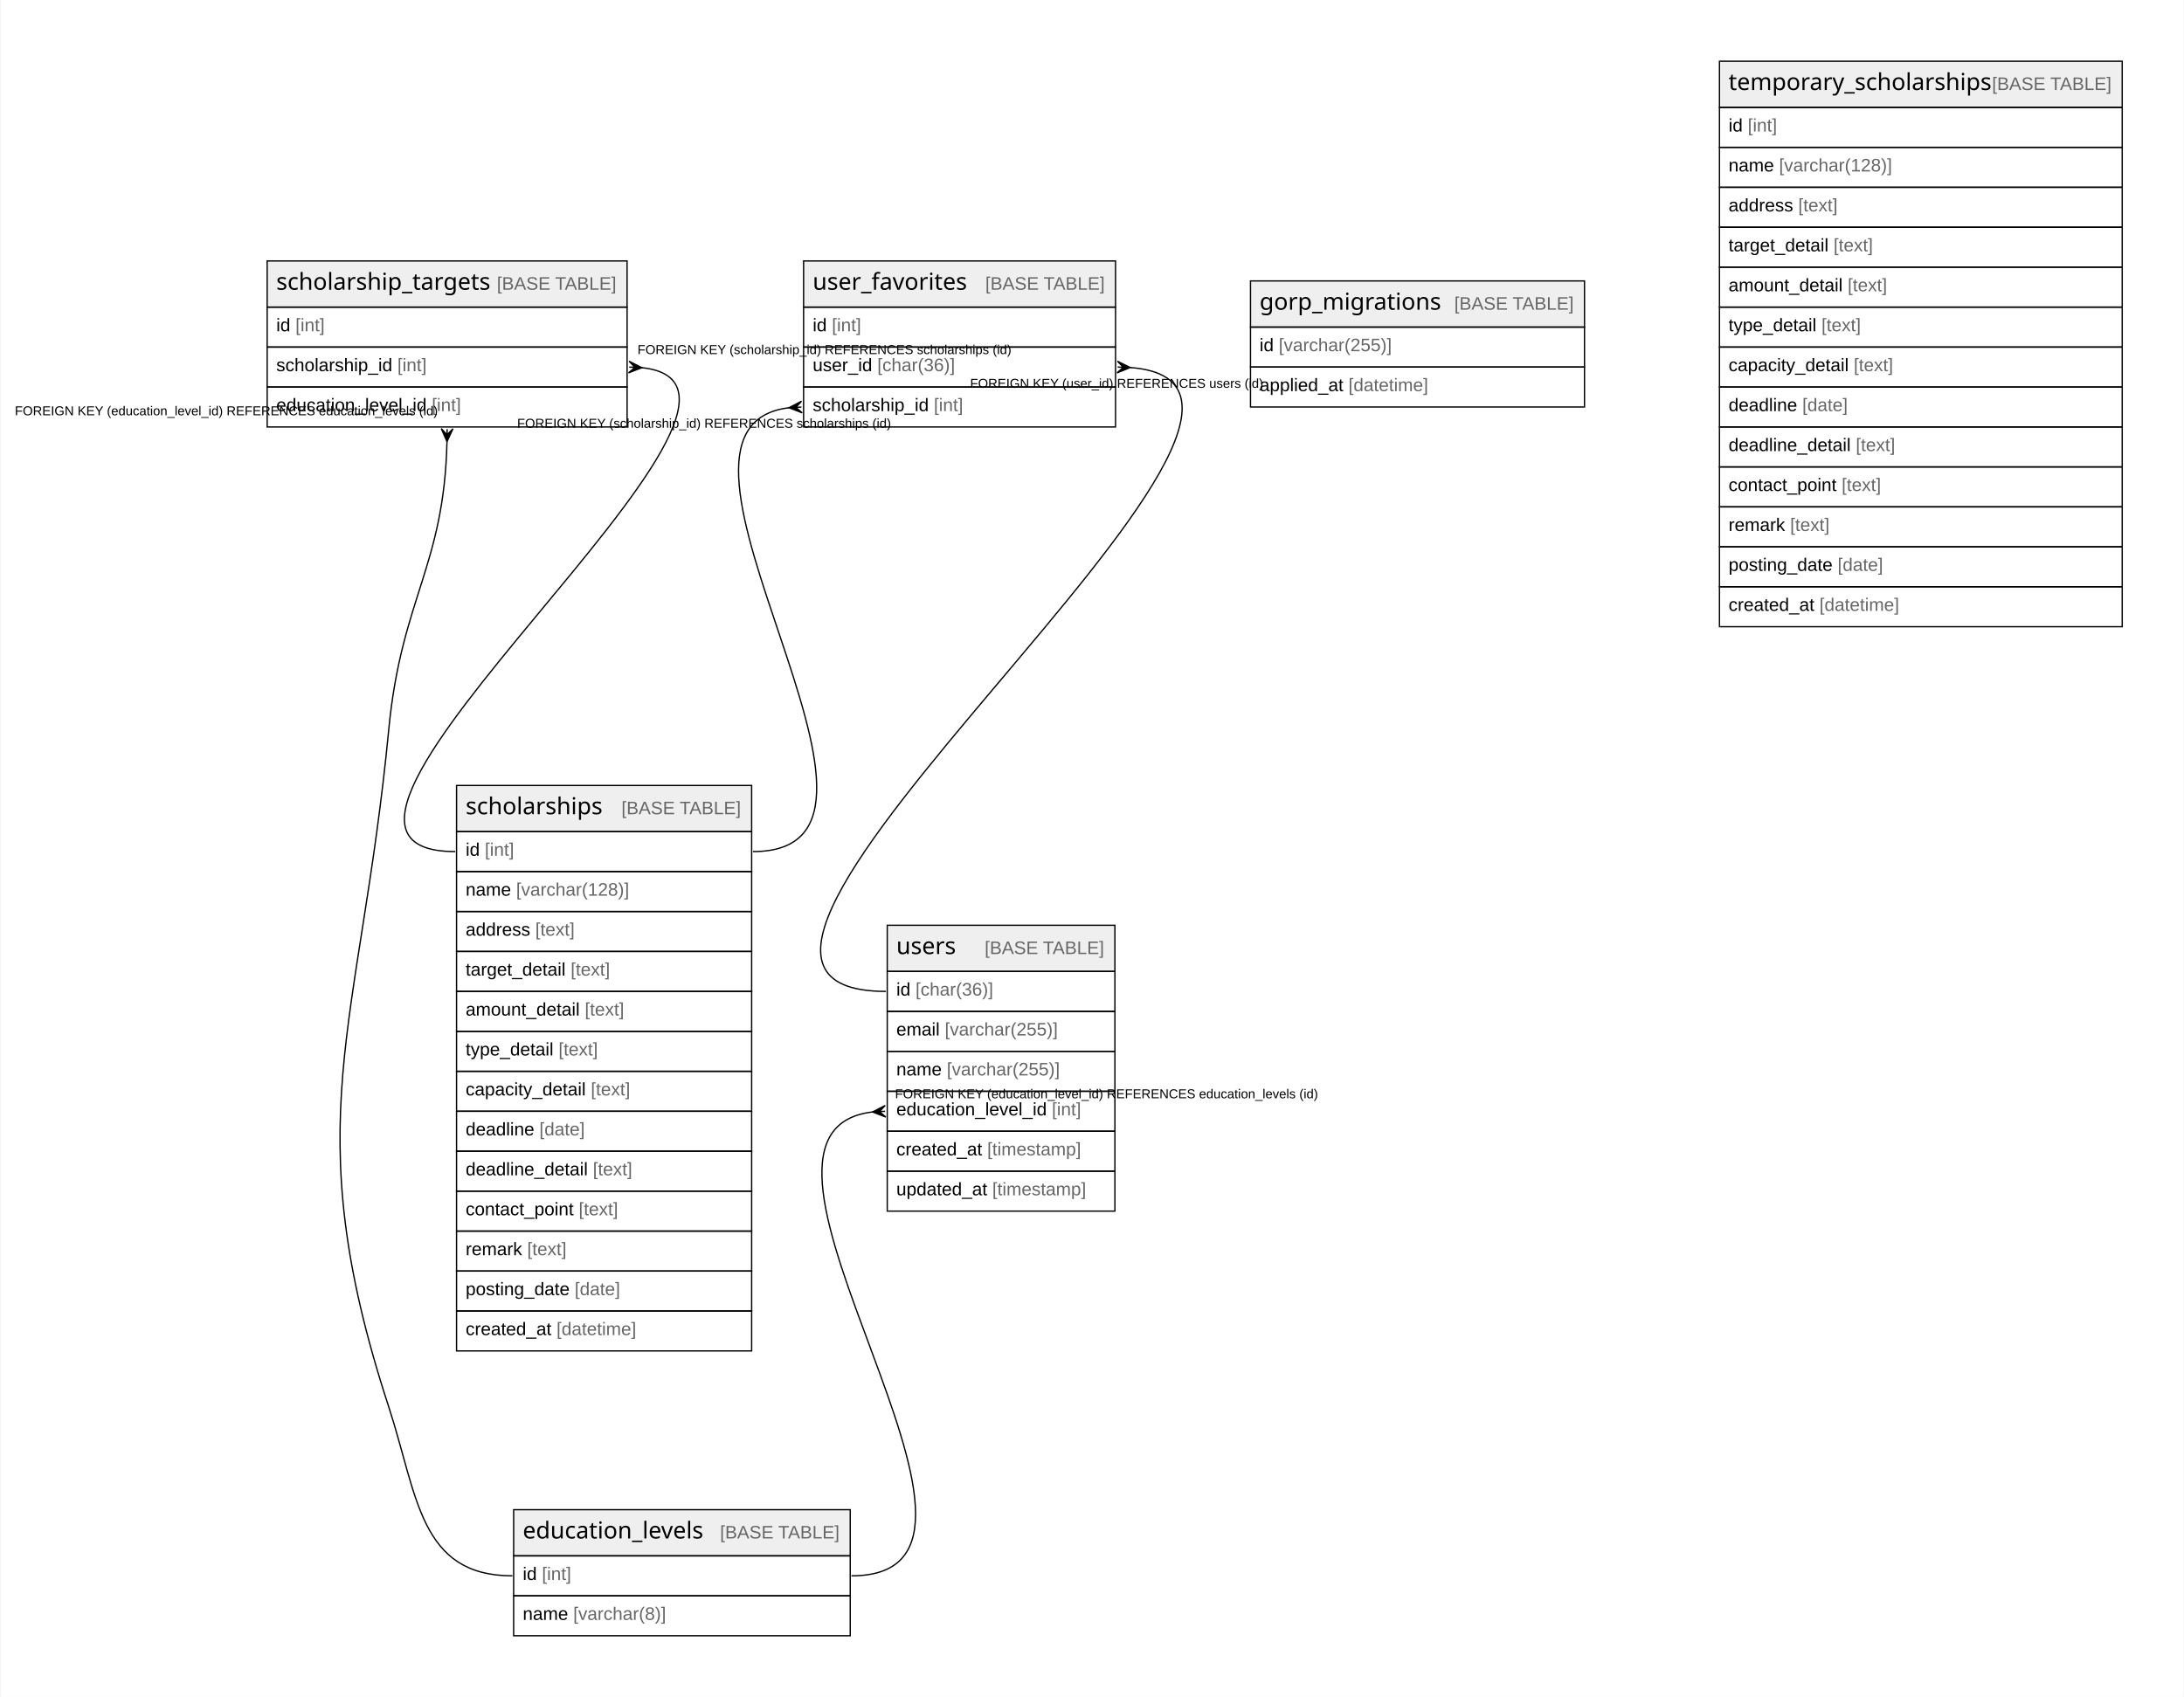
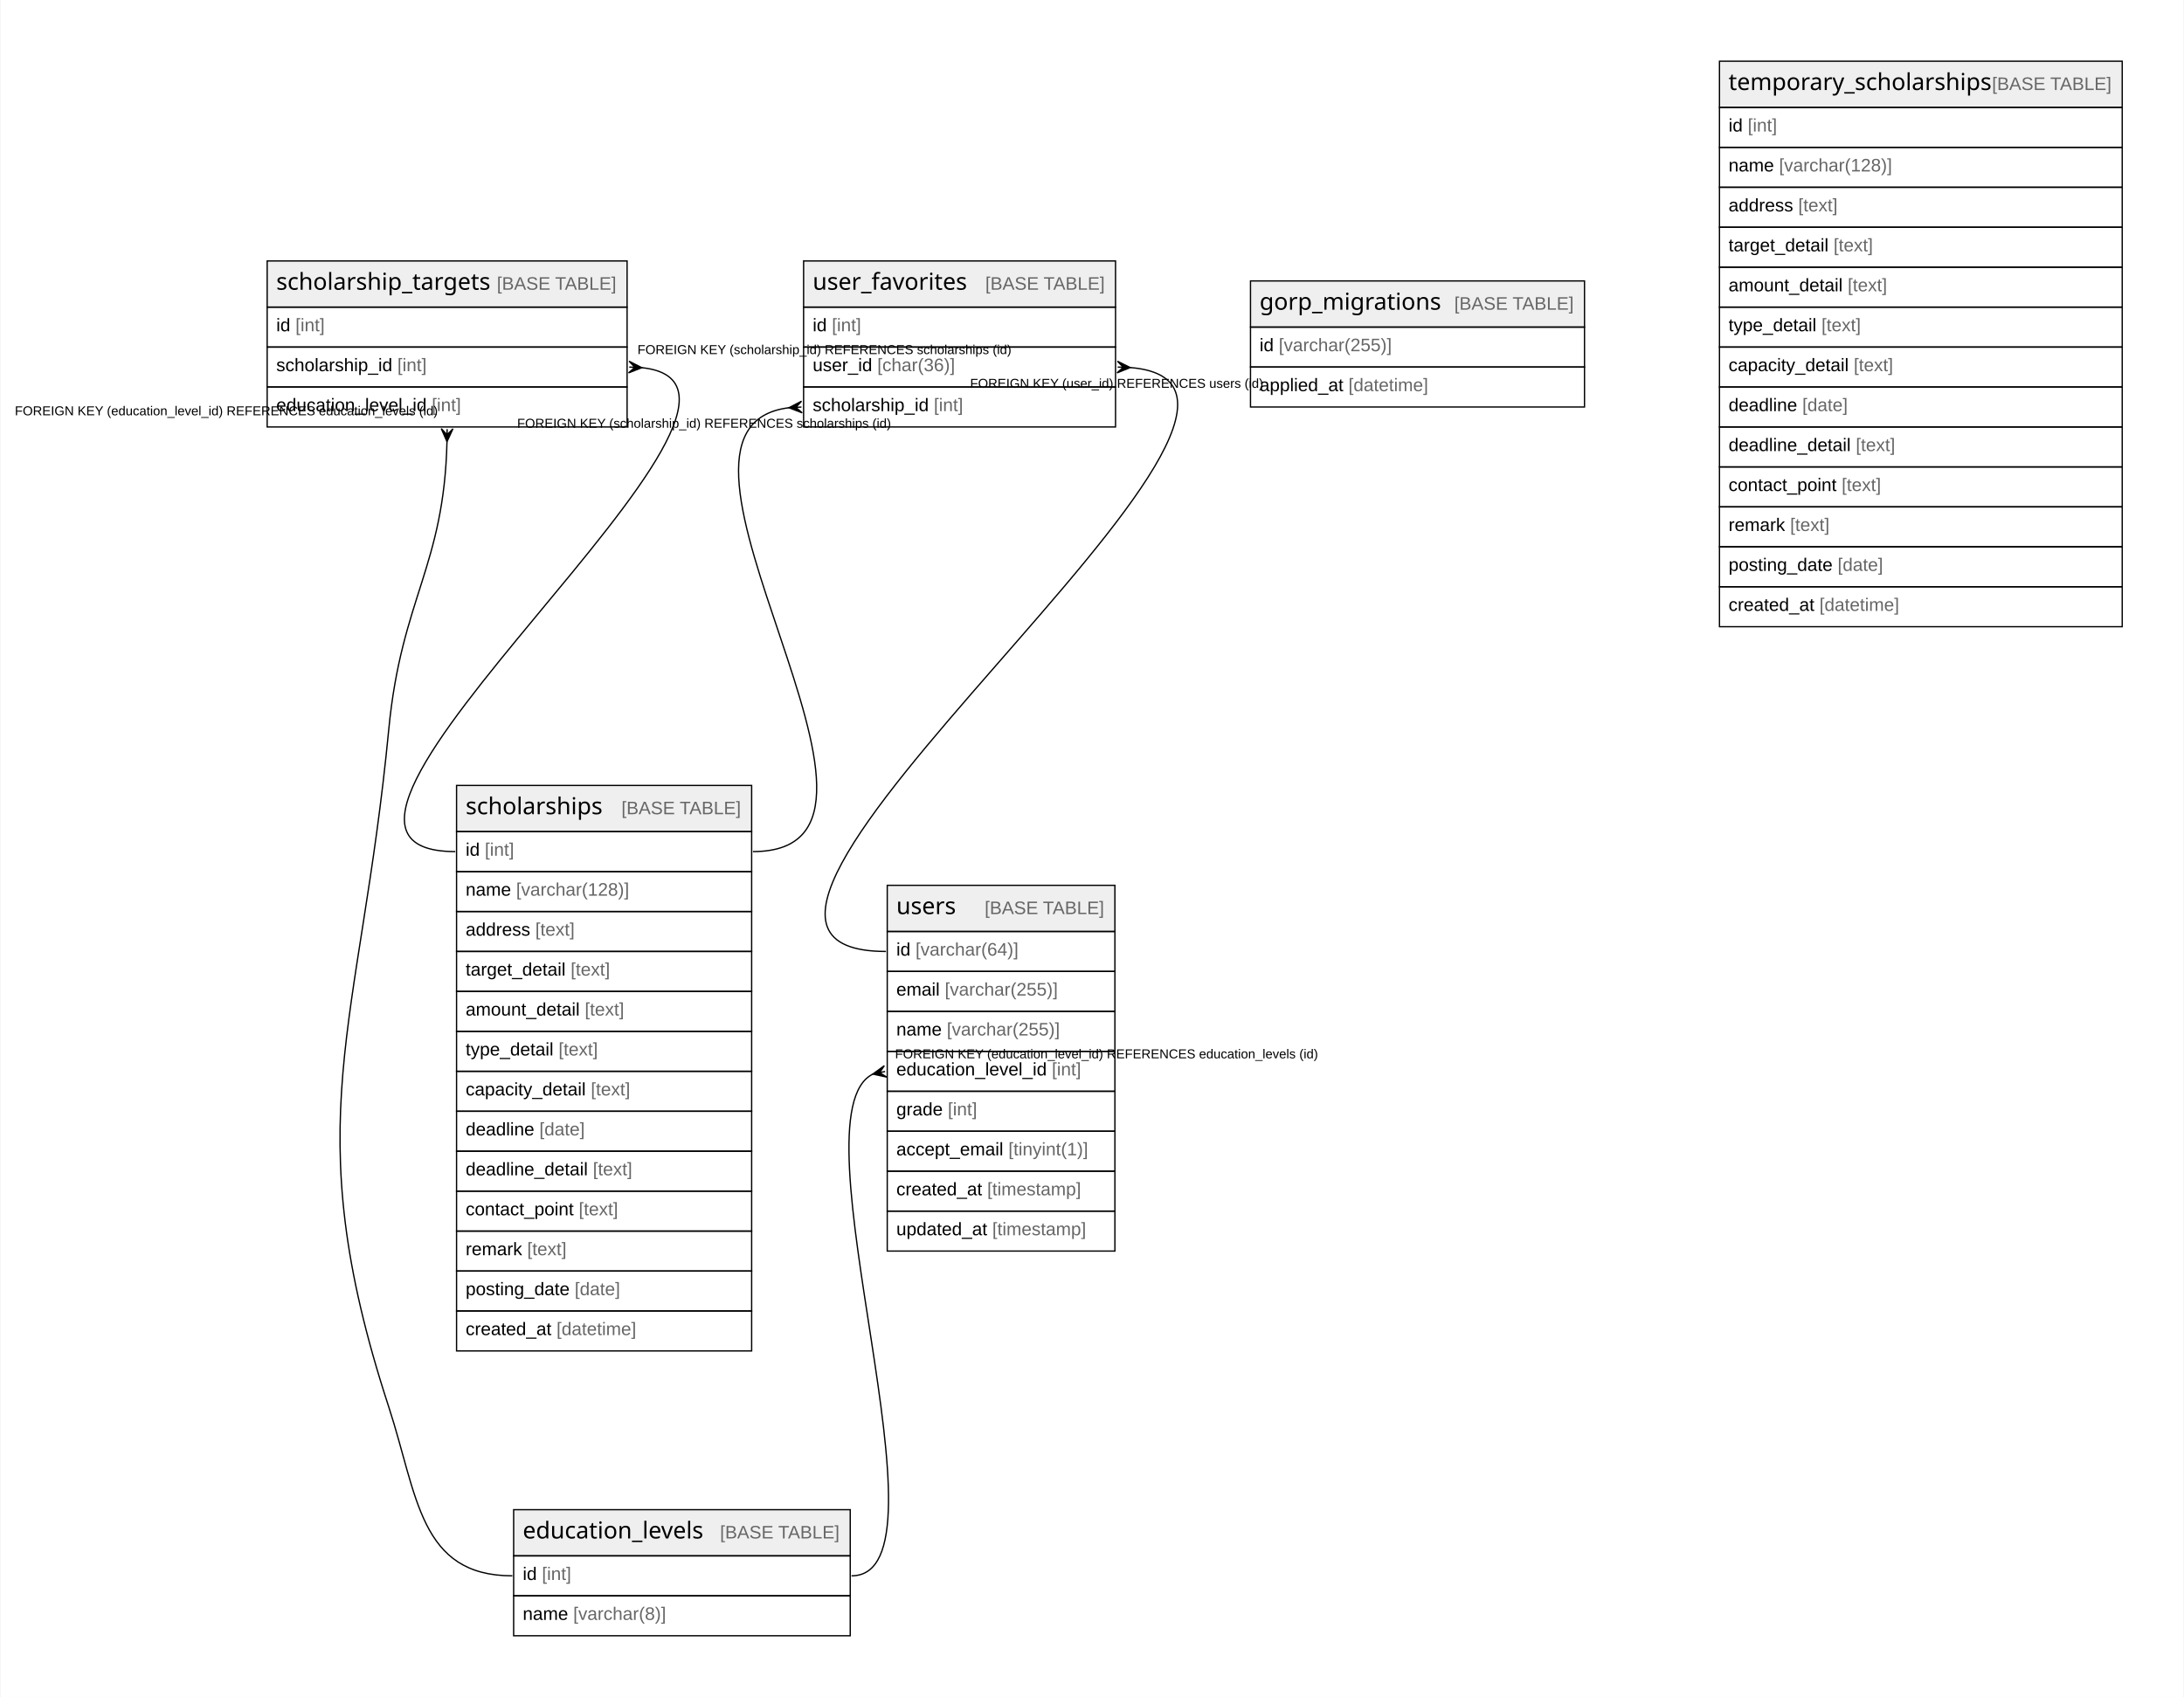
<svg xmlns="http://www.w3.org/2000/svg" width="1683pt" height="1308pt" viewBox="0.00 0.00 1682.67 1308.40">
  <g id="graph0" class="graph" transform="scale(1 1) rotate(0) translate(4 1304.4)">
    <polygon fill="white" stroke="none" points="-4,4 -4,-1304.4 1678.67,-1304.4 1678.67,4 -4,4" />
    <g id="node1" class="node">
      <polygon fill="#efefef" stroke="none" points="391.52,-104.8 391.52,-140.4 650.97,-140.4 650.97,-104.8 391.52,-104.8" />
      <polygon fill="none" stroke="black" points="391.52,-104.8 391.52,-140.4 650.97,-140.4 650.97,-104.8 391.52,-104.8" />
      <text text-anchor="start" x="398.52" y="-118.2" font-family="Arial Bold" font-size="18.00">education_levels</text>
      <text text-anchor="start" x="519.48" y="-118.2" font-family="Arial" font-size="14.00">    </text>
      <text text-anchor="start" x="550.6" y="-118.2" font-family="Arial" font-size="14.00" fill="#666666">[BASE TABLE]</text>
      <polygon fill="none" stroke="black" points="391.52,-74 391.52,-104.8 650.97,-104.8 650.97,-74 391.52,-74" />
      <text text-anchor="start" x="398.52" y="-86.2" font-family="Arial" font-size="14.00">id </text>
      <text text-anchor="start" x="413.31" y="-86.2" font-family="Arial" font-size="14.00" fill="#666666">[int]</text>
      <polygon fill="none" stroke="black" points="391.52,-43.2 391.52,-74 650.97,-74 650.97,-43.2 391.52,-43.2" />
      <text text-anchor="start" x="398.52" y="-55.4" font-family="Arial" font-size="14.00">name </text>
      <text text-anchor="start" x="437.43" y="-55.4" font-family="Arial" font-size="14.00" fill="#666666">[varchar(8)]</text>
    </g>
    <g id="node2" class="node">
      <polygon fill="#efefef" stroke="none" points="959.51,-1052.2 959.51,-1087.8 1216.98,-1087.8 1216.98,-1052.2 959.51,-1052.2" />
      <polygon fill="none" stroke="black" points="959.51,-1052.2 959.51,-1087.8 1216.98,-1087.8 1216.98,-1052.2 959.51,-1052.2" />
      <text text-anchor="start" x="966.51" y="-1065.6" font-family="Arial Bold" font-size="18.00">gorp_migrations</text>
      <text text-anchor="start" x="1085.49" y="-1065.6" font-family="Arial" font-size="14.00">    </text>
      <text text-anchor="start" x="1116.61" y="-1065.6" font-family="Arial" font-size="14.00" fill="#666666">[BASE TABLE]</text>
      <polygon fill="none" stroke="black" points="959.51,-1021.4 959.51,-1052.2 1216.98,-1052.2 1216.98,-1021.4 959.51,-1021.4" />
      <text text-anchor="start" x="966.51" y="-1033.6" font-family="Arial" font-size="14.00">id </text>
      <text text-anchor="start" x="981.29" y="-1033.6" font-family="Arial" font-size="14.00" fill="#666666">[varchar(255)]</text>
      <polygon fill="none" stroke="black" points="959.51,-990.6 959.51,-1021.4 1216.98,-1021.4 1216.98,-990.6 959.51,-990.6" />
      <text text-anchor="start" x="966.51" y="-1002.8" font-family="Arial" font-size="14.00">applied_at </text>
      <text text-anchor="start" x="1035.01" y="-1002.8" font-family="Arial" font-size="14.00" fill="#666666">[datetime]</text>
    </g>
    <g id="node3" class="node">
      <polygon fill="#efefef" stroke="none" points="201.52,-1067.6 201.52,-1103.2 478.97,-1103.2 478.97,-1067.6 201.52,-1067.6" />
      <polygon fill="none" stroke="black" points="201.52,-1067.6 201.52,-1103.2 478.97,-1103.2 478.97,-1067.6 201.52,-1067.6" />
      <text text-anchor="start" x="208.52" y="-1081" font-family="Arial Bold" font-size="18.00">scholarship_targets</text>
      <text text-anchor="start" x="347.48" y="-1081" font-family="Arial" font-size="14.00">    </text>
      <text text-anchor="start" x="378.6" y="-1081" font-family="Arial" font-size="14.00" fill="#666666">[BASE TABLE]</text>
      <polygon fill="none" stroke="black" points="201.52,-1036.8 201.52,-1067.6 478.97,-1067.6 478.97,-1036.8 201.52,-1036.8" />
      <text text-anchor="start" x="208.52" y="-1049" font-family="Arial" font-size="14.00">id </text>
      <text text-anchor="start" x="223.3" y="-1049" font-family="Arial" font-size="14.00" fill="#666666">[int]</text>
      <polygon fill="none" stroke="black" points="201.52,-1006 201.52,-1036.8 478.97,-1036.8 478.97,-1006 201.52,-1006" />
      <text text-anchor="start" x="208.52" y="-1018.2" font-family="Arial" font-size="14.00">scholarship_id </text>
      <text text-anchor="start" x="301.9" y="-1018.2" font-family="Arial" font-size="14.00" fill="#666666">[int]</text>
      <polygon fill="none" stroke="black" points="201.52,-975.2 201.52,-1006 478.97,-1006 478.97,-975.2 201.52,-975.2" />
      <text text-anchor="start" x="208.52" y="-987.4" font-family="Arial" font-size="14.00">education_level_id </text>
      <text text-anchor="start" x="328.39" y="-987.4" font-family="Arial" font-size="14.00" fill="#666666">[int]</text>
    </g>
    <g id="edge2" class="edge">
      <path fill="none" stroke="black" d="M340.13,-964C337.95,-867.5 304.96,-843.16 295.25,-742 273.06,-510.88 223.12,-440.29 295.25,-219.6 317.52,-151.44 318.82,-89.4 390.52,-89.4" />
      <polygon fill="black" stroke="black" points="340.13,-963.87 335.74,-973.92 340.19,-969.2 340.24,-973.53 340.24,-973.53 340.24,-973.53 340.19,-969.2 344.74,-973.82 340.13,-963.87" />
      <text text-anchor="start" x="7" y="-984.2" font-family="Arial" font-size="10.00">FOREIGN KEY (education_level_id) REFERENCES education_levels (id)</text>
    </g>
    <g id="node4" class="node">
      <polygon fill="#efefef" stroke="none" points="347.51,-663.2 347.51,-698.8 574.98,-698.8 574.98,-663.2 347.51,-663.2" />
      <polygon fill="none" stroke="black" points="347.51,-663.2 347.51,-698.8 574.98,-698.8 574.98,-663.2 347.51,-663.2" />
      <text text-anchor="start" x="354.51" y="-676.6" font-family="Arial Bold" font-size="18.00">scholarships</text>
      <text text-anchor="start" x="443.5" y="-676.6" font-family="Arial" font-size="14.00">    </text>
      <text text-anchor="start" x="474.61" y="-676.6" font-family="Arial" font-size="14.00" fill="#666666">[BASE TABLE]</text>
      <polygon fill="none" stroke="black" points="347.51,-632.4 347.51,-663.2 574.98,-663.2 574.98,-632.4 347.51,-632.4" />
      <text text-anchor="start" x="354.51" y="-644.6" font-family="Arial" font-size="14.00">id </text>
      <text text-anchor="start" x="369.29" y="-644.6" font-family="Arial" font-size="14.00" fill="#666666">[int]</text>
      <polygon fill="none" stroke="black" points="347.51,-601.6 347.51,-632.4 574.98,-632.4 574.98,-601.6 347.51,-601.6" />
      <text text-anchor="start" x="354.51" y="-613.8" font-family="Arial" font-size="14.00">name </text>
      <text text-anchor="start" x="393.42" y="-613.8" font-family="Arial" font-size="14.00" fill="#666666">[varchar(128)]</text>
      <polygon fill="none" stroke="black" points="347.51,-570.8 347.51,-601.6 574.98,-601.6 574.98,-570.8 347.51,-570.8" />
      <text text-anchor="start" x="354.51" y="-583" font-family="Arial" font-size="14.00">address </text>
      <text text-anchor="start" x="408.2" y="-583" font-family="Arial" font-size="14.00" fill="#666666">[text]</text>
      <polygon fill="none" stroke="black" points="347.51,-540 347.51,-570.8 574.98,-570.8 574.98,-540 347.51,-540" />
      <text text-anchor="start" x="354.51" y="-552.2" font-family="Arial" font-size="14.00">target_detail </text>
      <text text-anchor="start" x="435.45" y="-552.2" font-family="Arial" font-size="14.00" fill="#666666">[text]</text>
      <polygon fill="none" stroke="black" points="347.51,-509.2 347.51,-540 574.98,-540 574.98,-509.2 347.51,-509.2" />
      <text text-anchor="start" x="354.51" y="-521.4" font-family="Arial" font-size="14.00">amount_detail </text>
      <text text-anchor="start" x="446.35" y="-521.4" font-family="Arial" font-size="14.00" fill="#666666">[text]</text>
      <polygon fill="none" stroke="black" points="347.51,-478.4 347.51,-509.2 574.98,-509.2 574.98,-478.4 347.51,-478.4" />
      <text text-anchor="start" x="354.51" y="-490.6" font-family="Arial" font-size="14.00">type_detail </text>
      <text text-anchor="start" x="426.11" y="-490.6" font-family="Arial" font-size="14.00" fill="#666666">[text]</text>
      <polygon fill="none" stroke="black" points="347.51,-447.6 347.51,-478.4 574.98,-478.4 574.98,-447.6 347.51,-447.6" />
      <text text-anchor="start" x="354.51" y="-459.8" font-family="Arial" font-size="14.00">capacity_detail </text>
      <text text-anchor="start" x="451.01" y="-459.8" font-family="Arial" font-size="14.00" fill="#666666">[text]</text>
      <polygon fill="none" stroke="black" points="347.51,-416.8 347.51,-447.6 574.98,-447.6 574.98,-416.8 347.51,-416.8" />
      <text text-anchor="start" x="354.51" y="-429" font-family="Arial" font-size="14.00">deadline </text>
      <text text-anchor="start" x="411.33" y="-429" font-family="Arial" font-size="14.00" fill="#666666">[date]</text>
      <polygon fill="none" stroke="black" points="347.51,-386 347.51,-416.8 574.98,-416.8 574.98,-386 347.51,-386" />
      <text text-anchor="start" x="354.51" y="-398.2" font-family="Arial" font-size="14.00">deadline_detail </text>
      <text text-anchor="start" x="452.59" y="-398.2" font-family="Arial" font-size="14.00" fill="#666666">[text]</text>
      <polygon fill="none" stroke="black" points="347.51,-355.2 347.51,-386 574.98,-386 574.98,-355.2 347.51,-355.2" />
      <text text-anchor="start" x="354.51" y="-367.4" font-family="Arial" font-size="14.00">contact_point </text>
      <text text-anchor="start" x="441.68" y="-367.4" font-family="Arial" font-size="14.00" fill="#666666">[text]</text>
      <polygon fill="none" stroke="black" points="347.51,-324.4 347.51,-355.2 574.98,-355.2 574.98,-324.4 347.51,-324.4" />
      <text text-anchor="start" x="354.51" y="-336.6" font-family="Arial" font-size="14.00">remark </text>
      <text text-anchor="start" x="401.95" y="-336.6" font-family="Arial" font-size="14.00" fill="#666666">[text]</text>
      <polygon fill="none" stroke="black" points="347.51,-293.6 347.51,-324.4 574.98,-324.4 574.98,-293.6 347.51,-293.6" />
      <text text-anchor="start" x="354.51" y="-305.8" font-family="Arial" font-size="14.00">posting_date </text>
      <text text-anchor="start" x="438.57" y="-305.8" font-family="Arial" font-size="14.00" fill="#666666">[date]</text>
      <polygon fill="none" stroke="black" points="347.51,-262.8 347.51,-293.6 574.98,-293.6 574.98,-262.8 347.51,-262.8" />
      <text text-anchor="start" x="354.51" y="-275" font-family="Arial" font-size="14.00">created_at </text>
      <text text-anchor="start" x="424.55" y="-275" font-family="Arial" font-size="14.00" fill="#666666">[datetime]</text>
    </g>
    <g id="edge1" class="edge">
      <path fill="none" stroke="black" d="M490,-1020.94C636.63,-1006.23 173.8,-647.8 346.51,-647.8" />
      <polygon fill="black" stroke="black" points="490.3,-1020.92 480.1,-1016.89 484.97,-1021.17 480.64,-1021.37 480.64,-1021.37 480.64,-1021.37 484.97,-1021.17 480.51,-1025.88 490.3,-1020.92" />
      <text text-anchor="start" x="486.97" y="-1031.4" font-family="Arial" font-size="10.00">FOREIGN KEY (scholarship_id) REFERENCES scholarships (id)</text>
    </g>
    <g id="node5" class="node">
      <polygon fill="#efefef" stroke="none" points="1321.02,-1221.6 1321.02,-1257.2 1631.47,-1257.2 1631.47,-1221.6 1321.02,-1221.6" />
      <polygon fill="none" stroke="black" points="1321.02,-1221.6 1321.02,-1257.2 1631.47,-1257.2 1631.47,-1221.6 1321.02,-1221.6" />
      <text text-anchor="start" x="1328.02" y="-1235" font-family="Arial Bold" font-size="18.00">temporary_scholarships</text>
      <text text-anchor="start" x="1499.98" y="-1235" font-family="Arial" font-size="14.00">    </text>
      <text text-anchor="start" x="1531.1" y="-1235" font-family="Arial" font-size="14.00" fill="#666666">[BASE TABLE]</text>
      <polygon fill="none" stroke="black" points="1321.02,-1190.8 1321.02,-1221.6 1631.47,-1221.6 1631.47,-1190.8 1321.02,-1190.8" />
      <text text-anchor="start" x="1328.02" y="-1203" font-family="Arial" font-size="14.00">id </text>
      <text text-anchor="start" x="1342.81" y="-1203" font-family="Arial" font-size="14.00" fill="#666666">[int]</text>
      <polygon fill="none" stroke="black" points="1321.02,-1160 1321.02,-1190.8 1631.47,-1190.8 1631.47,-1160 1321.02,-1160" />
      <text text-anchor="start" x="1328.02" y="-1172.2" font-family="Arial" font-size="14.00">name </text>
      <text text-anchor="start" x="1366.93" y="-1172.2" font-family="Arial" font-size="14.00" fill="#666666">[varchar(128)]</text>
      <polygon fill="none" stroke="black" points="1321.02,-1129.2 1321.02,-1160 1631.47,-1160 1631.47,-1129.2 1321.02,-1129.2" />
      <text text-anchor="start" x="1328.02" y="-1141.4" font-family="Arial" font-size="14.00">address </text>
      <text text-anchor="start" x="1381.72" y="-1141.4" font-family="Arial" font-size="14.00" fill="#666666">[text]</text>
      <polygon fill="none" stroke="black" points="1321.02,-1098.4 1321.02,-1129.2 1631.47,-1129.2 1631.47,-1098.4 1321.02,-1098.4" />
      <text text-anchor="start" x="1328.02" y="-1110.6" font-family="Arial" font-size="14.00">target_detail </text>
      <text text-anchor="start" x="1408.97" y="-1110.6" font-family="Arial" font-size="14.00" fill="#666666">[text]</text>
      <polygon fill="none" stroke="black" points="1321.02,-1067.6 1321.02,-1098.4 1631.47,-1098.4 1631.47,-1067.6 1321.02,-1067.6" />
      <text text-anchor="start" x="1328.02" y="-1079.8" font-family="Arial" font-size="14.00">amount_detail </text>
      <text text-anchor="start" x="1419.86" y="-1079.8" font-family="Arial" font-size="14.00" fill="#666666">[text]</text>
      <polygon fill="none" stroke="black" points="1321.02,-1036.8 1321.02,-1067.6 1631.47,-1067.6 1631.47,-1036.8 1321.02,-1036.8" />
      <text text-anchor="start" x="1328.02" y="-1049" font-family="Arial" font-size="14.00">type_detail </text>
      <text text-anchor="start" x="1399.63" y="-1049" font-family="Arial" font-size="14.00" fill="#666666">[text]</text>
      <polygon fill="none" stroke="black" points="1321.02,-1006 1321.02,-1036.8 1631.47,-1036.8 1631.47,-1006 1321.02,-1006" />
      <text text-anchor="start" x="1328.02" y="-1018.2" font-family="Arial" font-size="14.00">capacity_detail </text>
      <text text-anchor="start" x="1424.52" y="-1018.2" font-family="Arial" font-size="14.00" fill="#666666">[text]</text>
      <polygon fill="none" stroke="black" points="1321.02,-975.2 1321.02,-1006 1631.47,-1006 1631.47,-975.2 1321.02,-975.2" />
      <text text-anchor="start" x="1328.02" y="-987.4" font-family="Arial" font-size="14.00">deadline </text>
      <text text-anchor="start" x="1384.85" y="-987.4" font-family="Arial" font-size="14.00" fill="#666666">[date]</text>
      <polygon fill="none" stroke="black" points="1321.02,-944.4 1321.02,-975.2 1631.47,-975.2 1631.47,-944.4 1321.02,-944.4" />
      <text text-anchor="start" x="1328.02" y="-956.6" font-family="Arial" font-size="14.00">deadline_detail </text>
      <text text-anchor="start" x="1426.1" y="-956.6" font-family="Arial" font-size="14.00" fill="#666666">[text]</text>
      <polygon fill="none" stroke="black" points="1321.02,-913.6 1321.02,-944.4 1631.47,-944.4 1631.47,-913.6 1321.02,-913.6" />
      <text text-anchor="start" x="1328.02" y="-925.8" font-family="Arial" font-size="14.00">contact_point </text>
      <text text-anchor="start" x="1415.19" y="-925.8" font-family="Arial" font-size="14.00" fill="#666666">[text]</text>
      <polygon fill="none" stroke="black" points="1321.02,-882.8 1321.02,-913.6 1631.47,-913.6 1631.47,-882.8 1321.02,-882.8" />
      <text text-anchor="start" x="1328.02" y="-895" font-family="Arial" font-size="14.00">remark </text>
      <text text-anchor="start" x="1375.47" y="-895" font-family="Arial" font-size="14.00" fill="#666666">[text]</text>
      <polygon fill="none" stroke="black" points="1321.02,-852 1321.02,-882.8 1631.47,-882.8 1631.47,-852 1321.02,-852" />
      <text text-anchor="start" x="1328.02" y="-864.2" font-family="Arial" font-size="14.00">posting_date </text>
      <text text-anchor="start" x="1412.09" y="-864.2" font-family="Arial" font-size="14.00" fill="#666666">[date]</text>
      <polygon fill="none" stroke="black" points="1321.02,-821.2 1321.02,-852 1631.47,-852 1631.47,-821.2 1321.02,-821.2" />
      <text text-anchor="start" x="1328.02" y="-833.4" font-family="Arial" font-size="14.00">created_at </text>
      <text text-anchor="start" x="1398.07" y="-833.4" font-family="Arial" font-size="14.00" fill="#666666">[datetime]</text>
    </g>
    <g id="node6" class="node">
      <polygon fill="#efefef" stroke="none" points="615.02,-1067.6 615.02,-1103.2 855.47,-1103.2 855.47,-1067.6 615.02,-1067.6" />
      <polygon fill="none" stroke="black" points="615.02,-1067.6 615.02,-1103.2 855.47,-1103.2 855.47,-1067.6 615.02,-1067.6" />
      <text text-anchor="start" x="622.02" y="-1081" font-family="Arial Bold" font-size="18.00">user_favorites</text>
      <text text-anchor="start" x="723.98" y="-1081" font-family="Arial" font-size="14.00">    </text>
      <text text-anchor="start" x="755.1" y="-1081" font-family="Arial" font-size="14.00" fill="#666666">[BASE TABLE]</text>
      <polygon fill="none" stroke="black" points="615.02,-1036.8 615.02,-1067.6 855.47,-1067.6 855.47,-1036.8 615.02,-1036.8" />
      <text text-anchor="start" x="622.02" y="-1049" font-family="Arial" font-size="14.00">id </text>
      <text text-anchor="start" x="636.81" y="-1049" font-family="Arial" font-size="14.00" fill="#666666">[int]</text>
      <polygon fill="none" stroke="black" points="615.02,-1006 615.02,-1036.8 855.47,-1036.8 855.47,-1006 615.02,-1006" />
      <text text-anchor="start" x="622.02" y="-1018.2" font-family="Arial" font-size="14.00">user_id </text>
      <text text-anchor="start" x="671.83" y="-1018.2" font-family="Arial" font-size="14.00" fill="#666666">[char(36)]</text>
      <polygon fill="none" stroke="black" points="615.02,-975.2 615.02,-1006 855.47,-1006 855.47,-975.2 615.02,-975.2" />
      <text text-anchor="start" x="622.02" y="-987.4" font-family="Arial" font-size="14.00">scholarship_id </text>
      <text text-anchor="start" x="715.41" y="-987.4" font-family="Arial" font-size="14.00" fill="#666666">[int]</text>
    </g>
    <g id="edge3" class="edge">
      <path fill="none" stroke="black" d="M603.93,-990.04C473.09,-974.72 725.68,-647.8 575.98,-647.8" />
      <polygon fill="black" stroke="black" points="603.7,-990.03 613.44,-995.07 609.03,-990.32 613.35,-990.56 613.35,-990.56 613.35,-990.56 609.03,-990.32 613.93,-986.09 603.7,-990.03" />
      <text text-anchor="start" x="394.21" y="-974.6" font-family="Arial" font-size="10.00">FOREIGN KEY (scholarship_id) REFERENCES scholarships (id)</text>
    </g>
    <g id="node7" class="node">
-       <polygon fill="#efefef" stroke="none" points="679.5,-555.4 679.5,-591 854.99,-591 854.99,-555.4 679.5,-555.4" />
-       <polygon fill="none" stroke="black" points="679.5,-555.4 679.5,-591 854.99,-591 854.99,-555.4 679.5,-555.4" />
-       <text text-anchor="start" x="686.5" y="-568.8" font-family="Arial Bold" font-size="18.00">users</text>
-       <text text-anchor="start" x="723.5" y="-568.8" font-family="Arial" font-size="14.00">    </text>
-       <text text-anchor="start" x="754.61" y="-568.8" font-family="Arial" font-size="14.00" fill="#666666">[BASE TABLE]</text>
+       <polygon fill="#efefef" stroke="none" points="679.5,-586.2 679.5,-621.8 854.99,-621.8 854.99,-586.2 679.5,-586.2" />
+       <polygon fill="none" stroke="black" points="679.5,-586.2 679.5,-621.8 854.99,-621.8 854.99,-586.2 679.5,-586.2" />
+       <text text-anchor="start" x="686.5" y="-599.6" font-family="Arial Bold" font-size="18.00">users</text>
+       <text text-anchor="start" x="723.5" y="-599.6" font-family="Arial" font-size="14.00">    </text>
+       <text text-anchor="start" x="754.61" y="-599.6" font-family="Arial" font-size="14.00" fill="#666666">[BASE TABLE]</text>
+       <polygon fill="none" stroke="black" points="679.5,-555.4 679.5,-586.2 854.99,-586.2 854.99,-555.4 679.5,-555.4" />
+       <text text-anchor="start" x="686.5" y="-567.6" font-family="Arial" font-size="14.00">id </text>
+       <text text-anchor="start" x="701.29" y="-567.6" font-family="Arial" font-size="14.00" fill="#666666">[varchar(64)]</text>
      <polygon fill="none" stroke="black" points="679.5,-524.6 679.5,-555.4 854.99,-555.4 854.99,-524.6 679.5,-524.6" />
-       <text text-anchor="start" x="686.5" y="-536.8" font-family="Arial" font-size="14.00">id </text>
-       <text text-anchor="start" x="701.29" y="-536.8" font-family="Arial" font-size="14.00" fill="#666666">[char(36)]</text>
+       <text text-anchor="start" x="686.5" y="-536.8" font-family="Arial" font-size="14.00">email </text>
+       <text text-anchor="start" x="723.85" y="-536.8" font-family="Arial" font-size="14.00" fill="#666666">[varchar(255)]</text>
      <polygon fill="none" stroke="black" points="679.5,-493.8 679.5,-524.6 854.99,-524.6 854.99,-493.8 679.5,-493.8" />
-       <text text-anchor="start" x="686.5" y="-506" font-family="Arial" font-size="14.00">email </text>
-       <text text-anchor="start" x="723.85" y="-506" font-family="Arial" font-size="14.00" fill="#666666">[varchar(255)]</text>
+       <text text-anchor="start" x="686.5" y="-506" font-family="Arial" font-size="14.00">name </text>
+       <text text-anchor="start" x="725.41" y="-506" font-family="Arial" font-size="14.00" fill="#666666">[varchar(255)]</text>
      <polygon fill="none" stroke="black" points="679.5,-463 679.5,-493.8 854.99,-493.8 854.99,-463 679.5,-463" />
-       <text text-anchor="start" x="686.5" y="-475.2" font-family="Arial" font-size="14.00">name </text>
-       <text text-anchor="start" x="725.41" y="-475.2" font-family="Arial" font-size="14.00" fill="#666666">[varchar(255)]</text>
+       <text text-anchor="start" x="686.5" y="-475.2" font-family="Arial" font-size="14.00">education_level_id </text>
+       <text text-anchor="start" x="806.37" y="-475.2" font-family="Arial" font-size="14.00" fill="#666666">[int]</text>
      <polygon fill="none" stroke="black" points="679.5,-432.2 679.5,-463 854.99,-463 854.99,-432.2 679.5,-432.2" />
-       <text text-anchor="start" x="686.5" y="-444.4" font-family="Arial" font-size="14.00">education_level_id </text>
-       <text text-anchor="start" x="806.37" y="-444.4" font-family="Arial" font-size="14.00" fill="#666666">[int]</text>
+       <text text-anchor="start" x="686.5" y="-444.4" font-family="Arial" font-size="14.00">grade </text>
+       <text text-anchor="start" x="726.2" y="-444.4" font-family="Arial" font-size="14.00" fill="#666666">[int]</text>
      <polygon fill="none" stroke="black" points="679.5,-401.4 679.5,-432.2 854.99,-432.2 854.99,-401.4 679.5,-401.4" />
-       <text text-anchor="start" x="686.5" y="-413.6" font-family="Arial" font-size="14.00">created_at </text>
-       <text text-anchor="start" x="756.55" y="-413.6" font-family="Arial" font-size="14.00" fill="#666666">[timestamp]</text>
+       <text text-anchor="start" x="686.5" y="-413.6" font-family="Arial" font-size="14.00">accept_email </text>
+       <text text-anchor="start" x="772.88" y="-413.6" font-family="Arial" font-size="14.00" fill="#666666">[tinyint(1)]</text>
      <polygon fill="none" stroke="black" points="679.5,-370.6 679.5,-401.4 854.99,-401.4 854.99,-370.6 679.5,-370.6" />
-       <text text-anchor="start" x="686.5" y="-382.8" font-family="Arial" font-size="14.00">updated_at </text>
-       <text text-anchor="start" x="760.46" y="-382.8" font-family="Arial" font-size="14.00" fill="#666666">[timestamp]</text>
+       <text text-anchor="start" x="686.5" y="-382.8" font-family="Arial" font-size="14.00">created_at </text>
+       <text text-anchor="start" x="756.55" y="-382.8" font-family="Arial" font-size="14.00" fill="#666666">[timestamp]</text>
+       <polygon fill="none" stroke="black" points="679.5,-339.8 679.5,-370.6 854.99,-370.6 854.99,-339.8 679.5,-339.8" />
+       <text text-anchor="start" x="686.5" y="-352" font-family="Arial" font-size="14.00">updated_at </text>
+       <text text-anchor="start" x="760.46" y="-352" font-family="Arial" font-size="14.00" fill="#666666">[timestamp]</text>
    </g>
    <g id="edge4" class="edge">
-       <path fill="none" stroke="black" d="M866.83,-1021.03C1064.36,-1006.01 454.07,-540 678.5,-540" />
-       <polygon fill="black" stroke="black" points="866.8,-1021.03 856.64,-1016.89 861.47,-1021.22 857.14,-1021.38 857.14,-1021.38 857.14,-1021.38 861.47,-1021.22 856.97,-1025.89 866.8,-1021.03" />
+       <path fill="none" stroke="black" d="M866.8,-1021.01C1051.23,-1006.13 466.86,-570.8 678.5,-570.8" />
+       <polygon fill="black" stroke="black" points="866.8,-1021.01 856.63,-1016.89 861.47,-1021.21 857.14,-1021.37 857.14,-1021.37 857.14,-1021.37 861.47,-1021.21 856.97,-1025.88 866.8,-1021.01" />
      <text text-anchor="start" x="743.39" y="-1005.4" font-family="Arial" font-size="10.00">FOREIGN KEY (user_id) REFERENCES users (id)</text>
    </g>
    <g id="edge5" class="edge">
-       <path fill="none" stroke="black" d="M668.42,-447.07C531.79,-431.69 808.02,-89.4 651.97,-89.4" />
-       <polygon fill="black" stroke="black" points="668.18,-447.05 677.93,-452.08 673.51,-447.34 677.84,-447.56 677.84,-447.56 677.84,-447.56 673.51,-447.34 678.41,-443.09 668.18,-447.05" />
-       <text text-anchor="start" x="685.5" y="-457.6" font-family="Arial" font-size="10.00">FOREIGN KEY (education_level_id) REFERENCES education_levels (id)</text>
+       <path fill="none" stroke="black" d="M668.59,-476.31C604.04,-445.69 734.89,-89.4 651.97,-89.4" />
+       <polygon fill="black" stroke="black" points="668.39,-476.27 677.25,-482.73 673.61,-477.37 677.85,-478.26 677.85,-478.26 677.85,-478.26 673.61,-477.37 679.11,-473.93 668.39,-476.27" />
+       <text text-anchor="start" x="685.5" y="-488.4" font-family="Arial" font-size="10.00">FOREIGN KEY (education_level_id) REFERENCES education_levels (id)</text>
    </g>
  </g>
</svg>
